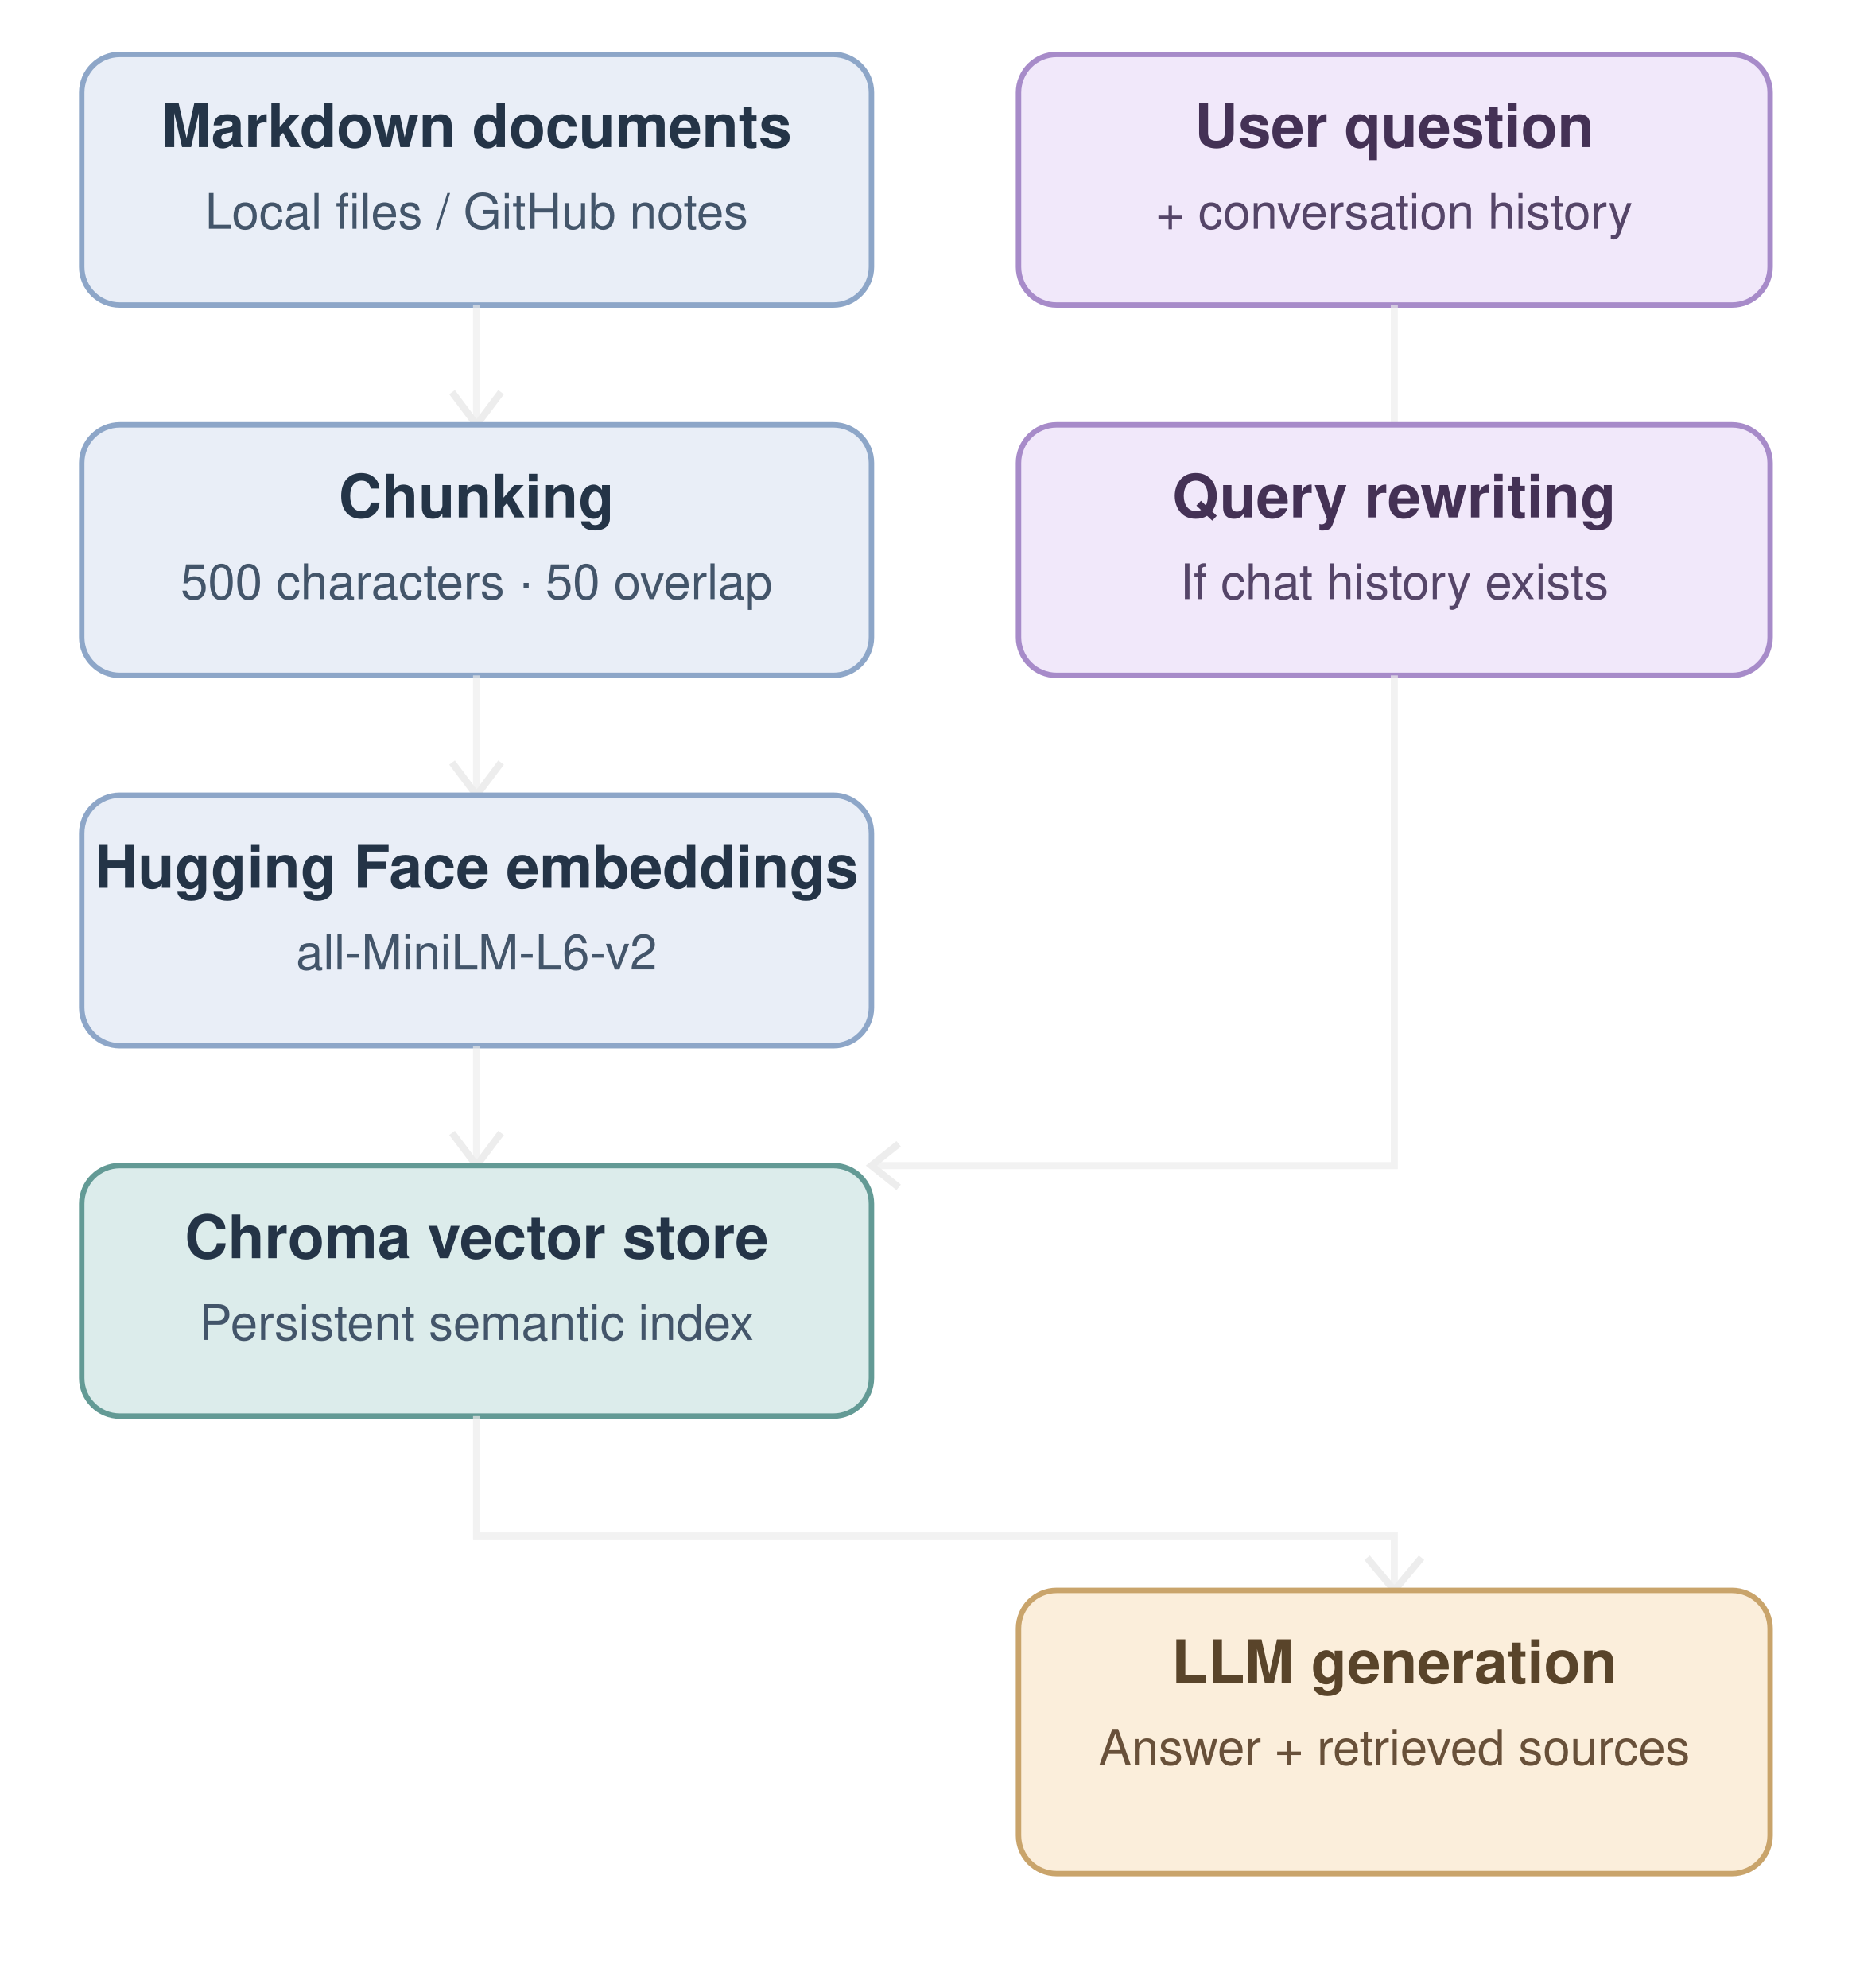
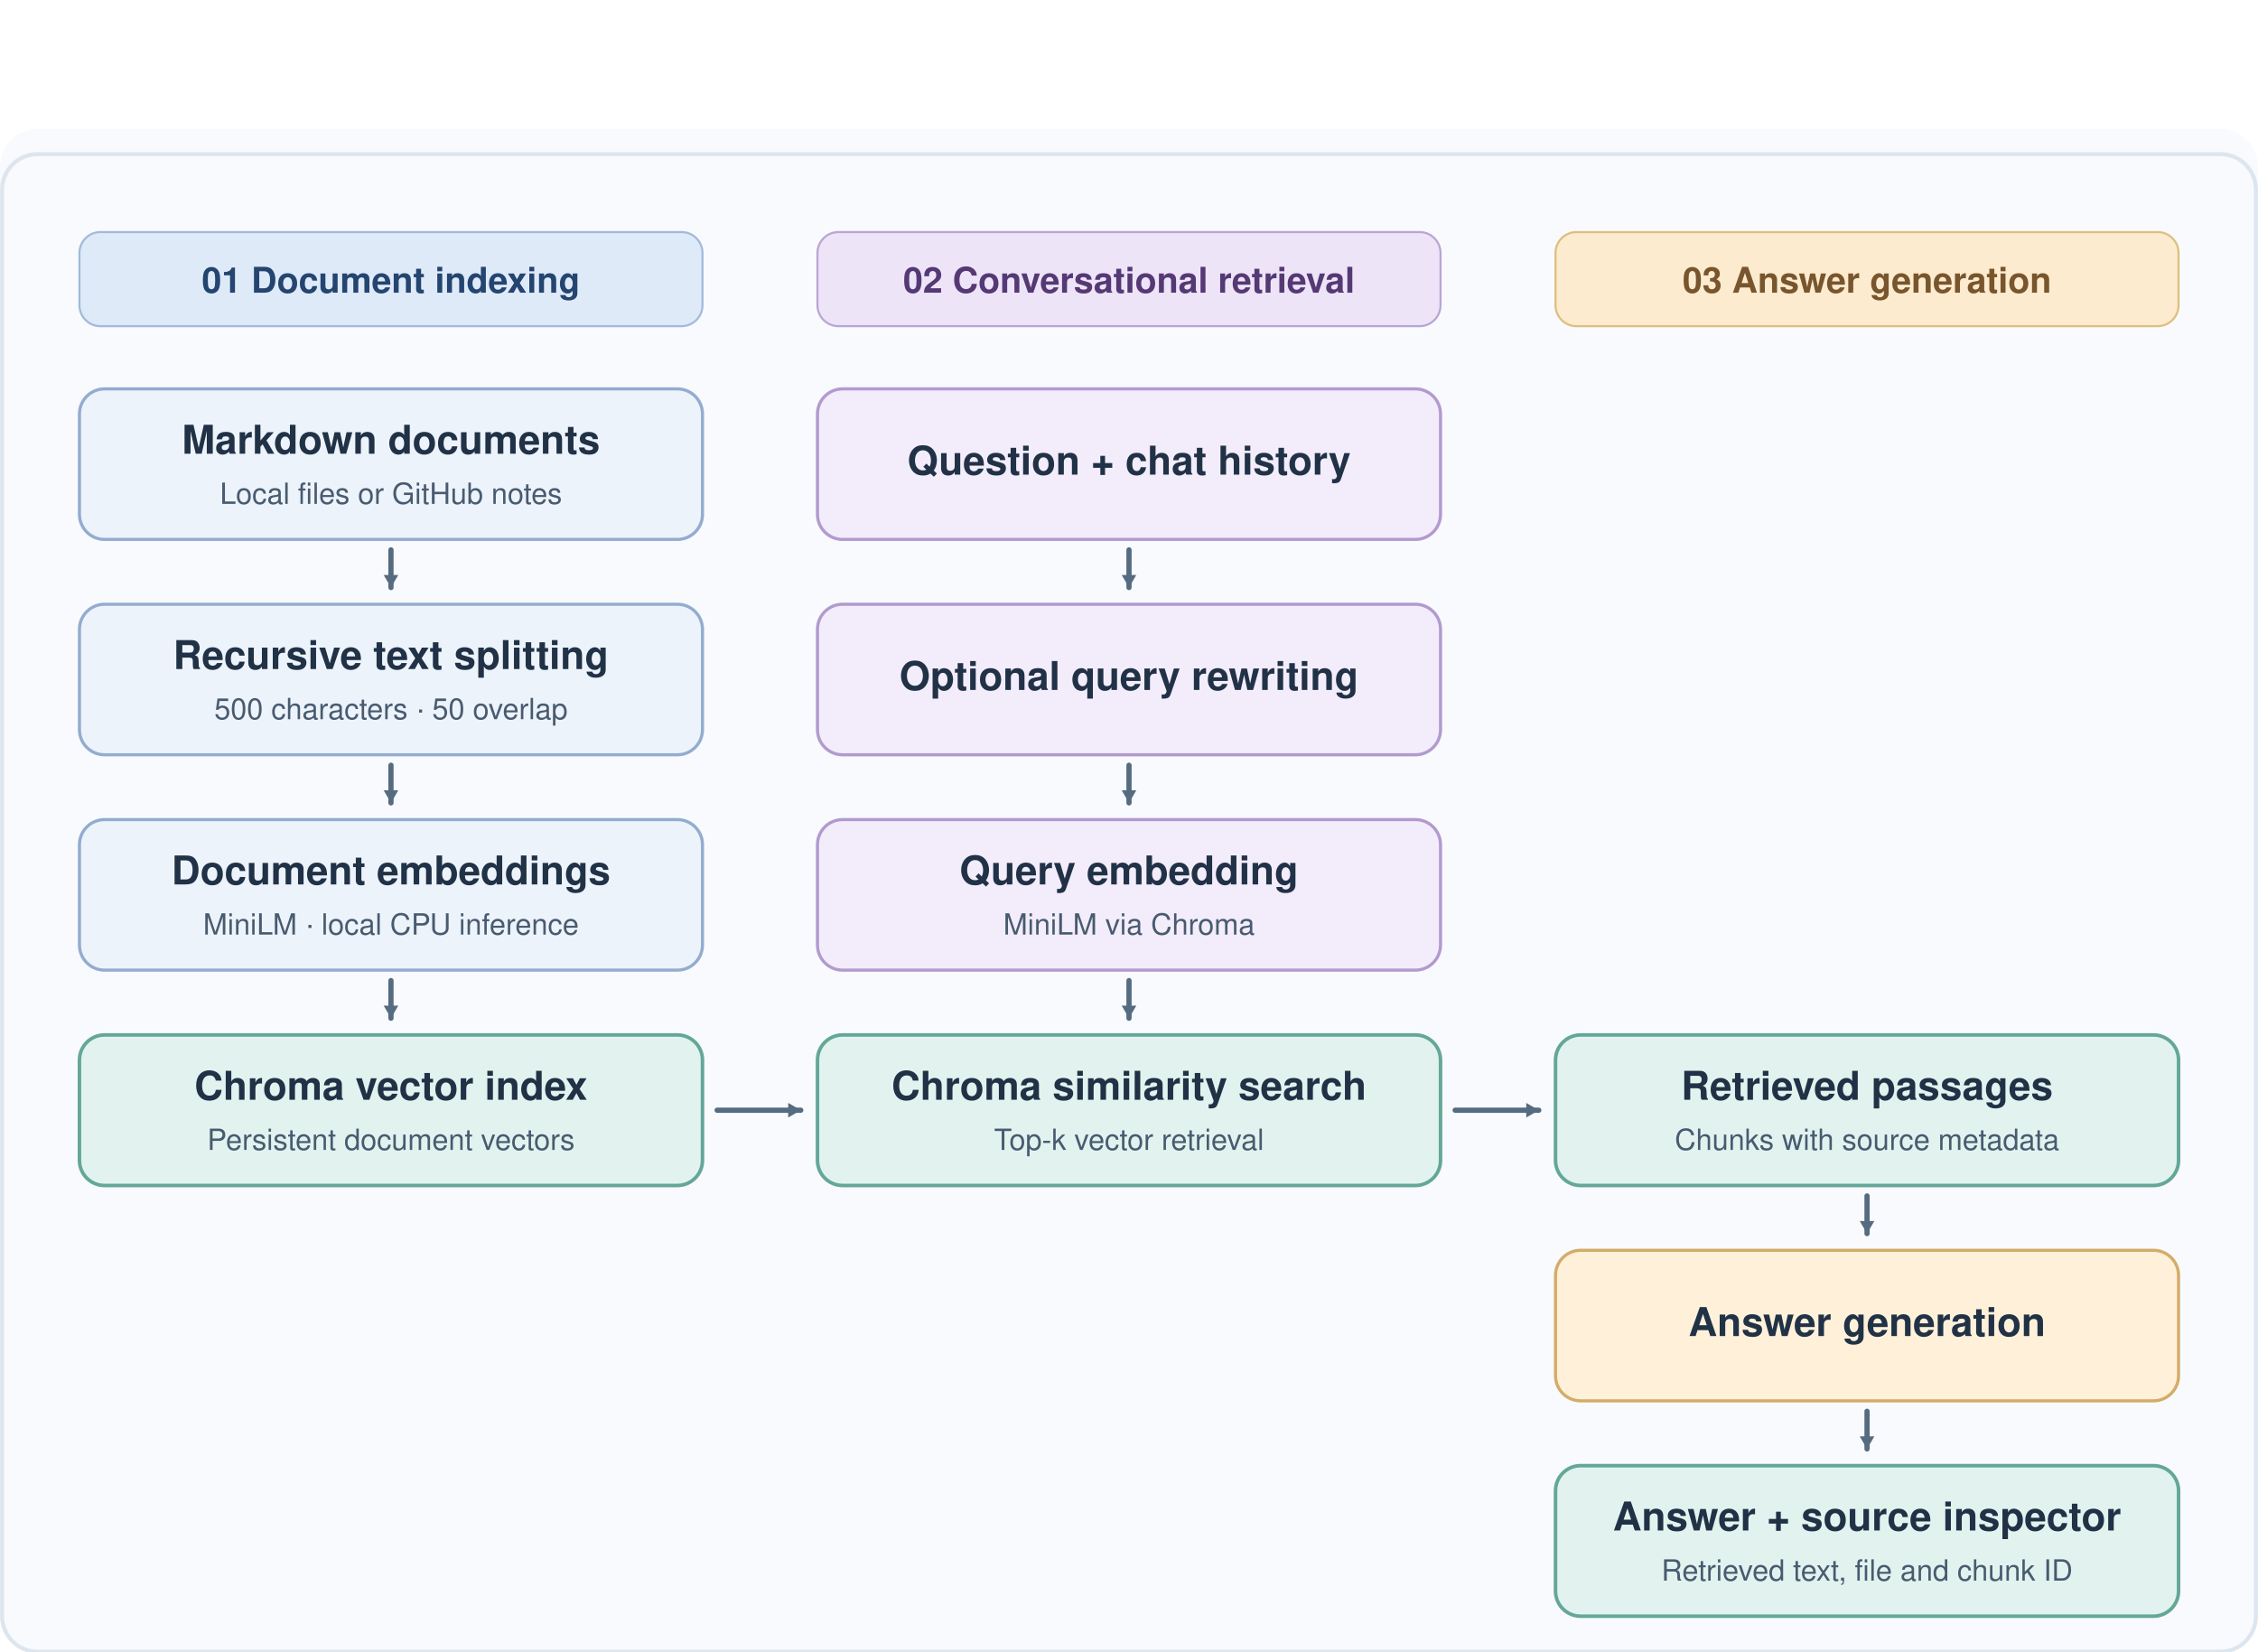
- <svg xmlns="http://www.w3.org/2000/svg" font-family="-apple-system-body, ui-sans-serif, -apple-system, system-ui, Segoe UI, Helvetica, Apple Color Emoji, Arial, sans-serif, Segoe UI Emoji, Segoe UI Symbol" font-weight="400" data-d-component="svg" fill="currentColor" style="color:rgb(237, 237, 237)" viewBox="0 0 340 365" width="100%" version="1.1" id="svg17">
-   <defs id="defs17" />
-   <rect x="15" y="10" width="145" height="46" rx="7" fill="#E9EEF7" stroke="#8DA6C8" id="rect1" />
-   <text x="87.5" y="27" font-size="11" fill="#243447" text-anchor="middle" font-weight="600" id="text1">Markdown documents</text>
-   <text x="87.5" y="42" font-size="9" fill="#43556A" text-anchor="middle" id="text2">Local files / GitHub notes</text>
-   <path d="M87.5 56 v22" stroke="currentColor" stroke-width="1.3" opacity=".65" id="path2" />
-   <path d="M83 72 l4.5 6 4.5 -6" stroke="currentColor" fill="none" stroke-width="1.3" id="path3" />
-   <rect x="15" y="78" width="145" height="46" rx="7" fill="#E9EEF7" stroke="#8DA6C8" id="rect3" />
-   <text x="87.5" y="95" font-size="11" fill="#243447" text-anchor="middle" font-weight="600" id="text3">Chunking</text>
-   <text x="87.5" y="110" font-size="9" fill="#43556A" text-anchor="middle" id="text4">500 characters · 50 overlap</text>
-   <path d="M87.5 124 v22" stroke="currentColor" stroke-width="1.3" opacity=".65" id="path4" />
-   <path d="M83 140 l4.5 6 4.5 -6" stroke="currentColor" fill="none" stroke-width="1.3" id="path5" />
-   <rect x="15" y="146" width="145" height="46" rx="7" fill="#E9EEF7" stroke="#8DA6C8" id="rect5" />
-   <text x="87.5" y="163" font-size="11" fill="#243447" text-anchor="middle" font-weight="600" id="text5">Hugging Face embeddings</text>
-   <text x="87.5" y="178" font-size="9" fill="#43556A" text-anchor="middle" id="text6">all-MiniLM-L6-v2</text>
-   <path d="M87.5 192 v22" stroke="currentColor" stroke-width="1.3" opacity=".65" id="path6" />
-   <path d="M83 208 l4.5 6 4.5 -6" stroke="currentColor" fill="none" stroke-width="1.3" id="path7" />
-   <rect x="15" y="214" width="145" height="46" rx="7" fill="#DCECEB" stroke="#639A95" id="rect7" />
-   <text x="87.5" y="231" font-size="11" fill="#243447" text-anchor="middle" font-weight="600" id="text7">Chroma vector store</text>
-   <text x="87.5" y="246" font-size="9" fill="#43556A" text-anchor="middle" id="text8">Persistent semantic index</text>
-   <rect x="187" y="10" width="138" height="46" rx="7" fill="#F1E8FA" stroke="#A78BC9" id="rect8" />
-   <text x="256" y="27" font-size="11" fill="#443155" text-anchor="middle" font-weight="600" id="text9">User question</text>
-   <text x="256" y="42" font-size="9" fill="#554568" text-anchor="middle" id="text10">+ conversation history</text>
-   <path d="M256 56 v22" stroke="currentColor" stroke-width="1.3" opacity=".65" id="path10" />
-   <rect x="187" y="78" width="138" height="46" rx="7" fill="#F1E8FA" stroke="#A78BC9" id="rect10" />
-   <text x="256" y="95" font-size="11" fill="#443155" text-anchor="middle" font-weight="600" id="text11">Query rewriting</text>
-   <text x="256" y="110" font-size="9" fill="#554568" text-anchor="middle" id="text12">If chat history exists</text>
-   <path d="M256 124 v90 h-96" stroke="currentColor" stroke-width="1.3" opacity=".7" fill="none" id="path12" />
-   <path d="M165 210 l-5 4 5 4" stroke="currentColor" fill="none" stroke-width="1.3" id="path13" />
-   <path d="M87.5 260 v22 H256 v10" stroke="currentColor" fill="none" stroke-width="1.3" opacity=".7" id="path14" />
-   <path d="M251 286 l5 6 5 -6" stroke="currentColor" fill="none" stroke-width="1.3" id="path15" />
-   <rect x="187" y="292" width="138" height="52" rx="7" fill="#FBEEDB" stroke="#C9A46B" id="rect15" />
-   <text x="256" y="309" font-size="11" fill="#59442A" text-anchor="middle" font-weight="600" id="text15">LLM generation</text>
-   <text x="256" y="324" font-size="9" fill="#685039" text-anchor="middle" id="text16">Answer + retrieved sources</text>
+ <svg xmlns="http://www.w3.org/2000/svg" viewBox="0 0 1080 790" width="1080" height="790" role="img" aria-labelledby="diagram-title diagram-desc" version="1.1" id="svg37">
+   <defs id="defs1">
+     <marker id="arrow" markerWidth="9" markerHeight="9" refX="7" refY="4.5" orient="auto" markerUnits="userSpaceOnUse">
+       <path d="M1 1 L7 4.5 L1 8 Z" fill="#556B80" class="arrow-tip" id="path1" />
+     </marker>
+     <style id="style1">
+       /* Default: GitHub light theme / light system preference. */
+       text { font-family: -apple-system, BlinkMacSystemFont, "Segoe UI", Helvetica, Arial, sans-serif; }
+       .page-title { fill: #18283B; font-weight: 700; font-size: 27px; }
+       .page-subtitle { fill: #54677B; font-size: 15px; }
+       .lane-name { font-size: 17px; font-weight: 700; }
+       .node-title { fill: #213247; font-weight: 650; font-size: 19px; }
+       .node-detail { fill: #485B70; font-size: 14px; }
+       .arrow-line { fill: none; stroke: #556B80; stroke-width: 2.5; stroke-linecap: round; marker-end: url(#arrow); }
+       .arrow-tip { fill: #556B80; }
+       @media (prefers-color-scheme: dark) {
+ 
+       /* Dark palette: all text, arrowheads, outlines and card fills are switched together. */
+       .page-bg { fill: #0F1724; }
+       .page-border { stroke: #34465D; }
+       .page-title { fill: #EFF5FB; }
+       .page-subtitle { fill: #B4C5D7; }
+       .lane-index { fill: #1C3656; stroke: #557DB1; }
+       .lane-retrieval { fill: #352646; stroke: #9673B9; }
+       .lane-generation { fill: #42341F; stroke: #B78B45; }
+       .lane-text-index { fill: #C8E1FF; }
+       .lane-text-retrieval { fill: #EAD8FF; }
+       .lane-text-generation { fill: #FFE6B3; }
+       .node-index { fill: #192C43; stroke: #668BB7; }
+       .node-retrieval { fill: #302640; stroke: #9877BE; }
+       .node-search { fill: #173A35; stroke: #56AA9C; }
+       .node-llm { fill: #433321; stroke: #C7A05B; }
+       .node-title { fill: #EEF4FB; }
+       .node-detail { fill: #C5D3E1; }
+       .arrow-line { stroke: #ACBED0; }
+       .arrow-tip { fill: #ACBED0; }
+       }
+ </style>
+   </defs>
+   <rect width="1080" height="728.327" rx="18" fill="#f8fafd" class="page-bg" id="rect1" x="0" y="61.673" style="stroke-width:0.96" />
+   <rect x="1" y="73.721" width="1078" height="716.279" rx="17" fill="none" stroke="#dde5ee" stroke-width="1.907" class="page-border" id="rect2" />
+   <rect x="38" y="111" width="298" height="45" rx="10" fill="#DFEAF9" stroke="#A2BADC" class="lane-index" id="rect3" />
+   <text x="187" y="140" text-anchor="middle" fill="#24456F" class="lane-name lane-text-index" id="text4">01  Document indexing</text>
+   <rect x="391" y="111" width="298" height="45" rx="10" fill="#EEE4F8" stroke="#BAA5D6" class="lane-retrieval" id="rect4" />
+   <text x="540" y="140" text-anchor="middle" fill="#553975" class="lane-name lane-text-retrieval" id="text5">02  Conversational retrieval</text>
+   <rect x="744" y="111" width="298" height="45" rx="10" fill="#FCEBCF" stroke="#DFBE81" class="lane-generation" id="rect5" />
+   <text x="893" y="140" text-anchor="middle" fill="#78552D" class="lane-name lane-text-generation" id="text6">03  Answer generation</text>
+   <rect x="38" y="186" width="298" height="72" rx="12" fill="#EDF3FB" stroke="#93ACCF" stroke-width="1.5" class="node-index" id="rect6" />
+   <text x="187" y="217" text-anchor="middle" class="node-title" id="text7">Markdown documents</text>
+   <text x="187" y="241" text-anchor="middle" class="node-detail" id="text8">Local files or GitHub notes</text>
+   <rect x="38" y="289" width="298" height="72" rx="12" fill="#EDF3FB" stroke="#93ACCF" stroke-width="1.5" class="node-index" id="rect8" />
+   <text x="187" y="320" text-anchor="middle" class="node-title" id="text9">Recursive text splitting</text>
+   <text x="187" y="344" text-anchor="middle" class="node-detail" id="text10">500 characters · 50 overlap</text>
+   <rect x="38" y="392" width="298" height="72" rx="12" fill="#EDF3FB" stroke="#93ACCF" stroke-width="1.5" class="node-index" id="rect10" />
+   <text x="187" y="423" text-anchor="middle" class="node-title" id="text11">Document embeddings</text>
+   <text x="187" y="447" text-anchor="middle" class="node-detail" id="text12">MiniLM · local CPU inference</text>
+   <rect x="38" y="495" width="298" height="72" rx="12" fill="#E2F3EF" stroke="#64A799" stroke-width="1.7" class="node-search" id="rect12" />
+   <text x="187" y="526" text-anchor="middle" class="node-title" id="text13">Chroma vector index</text>
+   <text x="187" y="550" text-anchor="middle" class="node-detail" id="text14">Persistent document vectors</text>
+   <rect x="391" y="186" width="298" height="72" rx="12" fill="#F3ECFB" stroke="#B29ACF" stroke-width="1.5" class="node-retrieval" id="rect14" />
+   <text x="540" y="227" text-anchor="middle" class="node-title" id="text15">Question + chat history</text>
+   <rect x="391" y="289" width="298" height="72" rx="12" fill="#F3ECFB" stroke="#B29ACF" stroke-width="1.5" class="node-retrieval" id="rect16" />
+   <text x="540" y="330" text-anchor="middle" class="node-title" id="text17">Optional query rewriting</text>
+   <rect x="391" y="392" width="298" height="72" rx="12" fill="#F3ECFB" stroke="#B29ACF" stroke-width="1.5" class="node-retrieval" id="rect18" />
+   <text x="540" y="423" text-anchor="middle" class="node-title" id="text19">Query embedding</text>
+   <text x="540" y="447" text-anchor="middle" class="node-detail" id="text20">MiniLM via Chroma</text>
+   <rect x="391" y="495" width="298" height="72" rx="12" fill="#E2F3EF" stroke="#64A799" stroke-width="1.7" class="node-search" id="rect20" />
+   <text x="540" y="526" text-anchor="middle" class="node-title" id="text21">Chroma similarity search</text>
+   <text x="540" y="550" text-anchor="middle" class="node-detail" id="text22">Top-k vector retrieval</text>
+   <rect x="744" y="495" width="298" height="72" rx="12" fill="#E2F3EF" stroke="#64A799" stroke-width="1.7" class="node-search" id="rect22" />
+   <text x="893" y="526" text-anchor="middle" class="node-title" id="text23">Retrieved passages</text>
+   <text x="893" y="550" text-anchor="middle" class="node-detail" id="text24">Chunks with source metadata</text>
+   <rect x="744" y="598" width="298" height="72" rx="12" fill="#FFF1D9" stroke="#D4AC69" stroke-width="1.5" class="node-llm" id="rect24" />
+   <text x="893" y="639" text-anchor="middle" class="node-title" id="text25">Answer generation</text>
+   <rect x="744" y="701" width="298" height="72" rx="12" fill="#E2F3EF" stroke="#64A799" stroke-width="1.7" class="node-search" id="rect26" />
+   <text x="893" y="732" text-anchor="middle" class="node-title" id="text27">Answer + source inspector</text>
+   <text x="893" y="756" text-anchor="middle" class="node-detail" id="text28">Retrieved text, file and chunk ID</text>
+   <path class="arrow-line" d="M187 263 V281" id="path28" />
+   <path class="arrow-line" d="M187 366 V384" id="path29" />
+   <path class="arrow-line" d="M187 469 V487" id="path30" />
+   <path class="arrow-line" d="M540 263 V281" id="path31" />
+   <path class="arrow-line" d="M540 366 V384" id="path32" />
+   <path class="arrow-line" d="M540 469 V487" id="path33" />
+   <path class="arrow-line" d="M893 572 V590" id="path34" />
+   <path class="arrow-line" d="M893 675 V693" id="path35" />
+   <path class="arrow-line" d="M343 531 H383" id="path36" />
+   <path class="arrow-line" d="M696 531 H736" id="path37" />
</svg>
